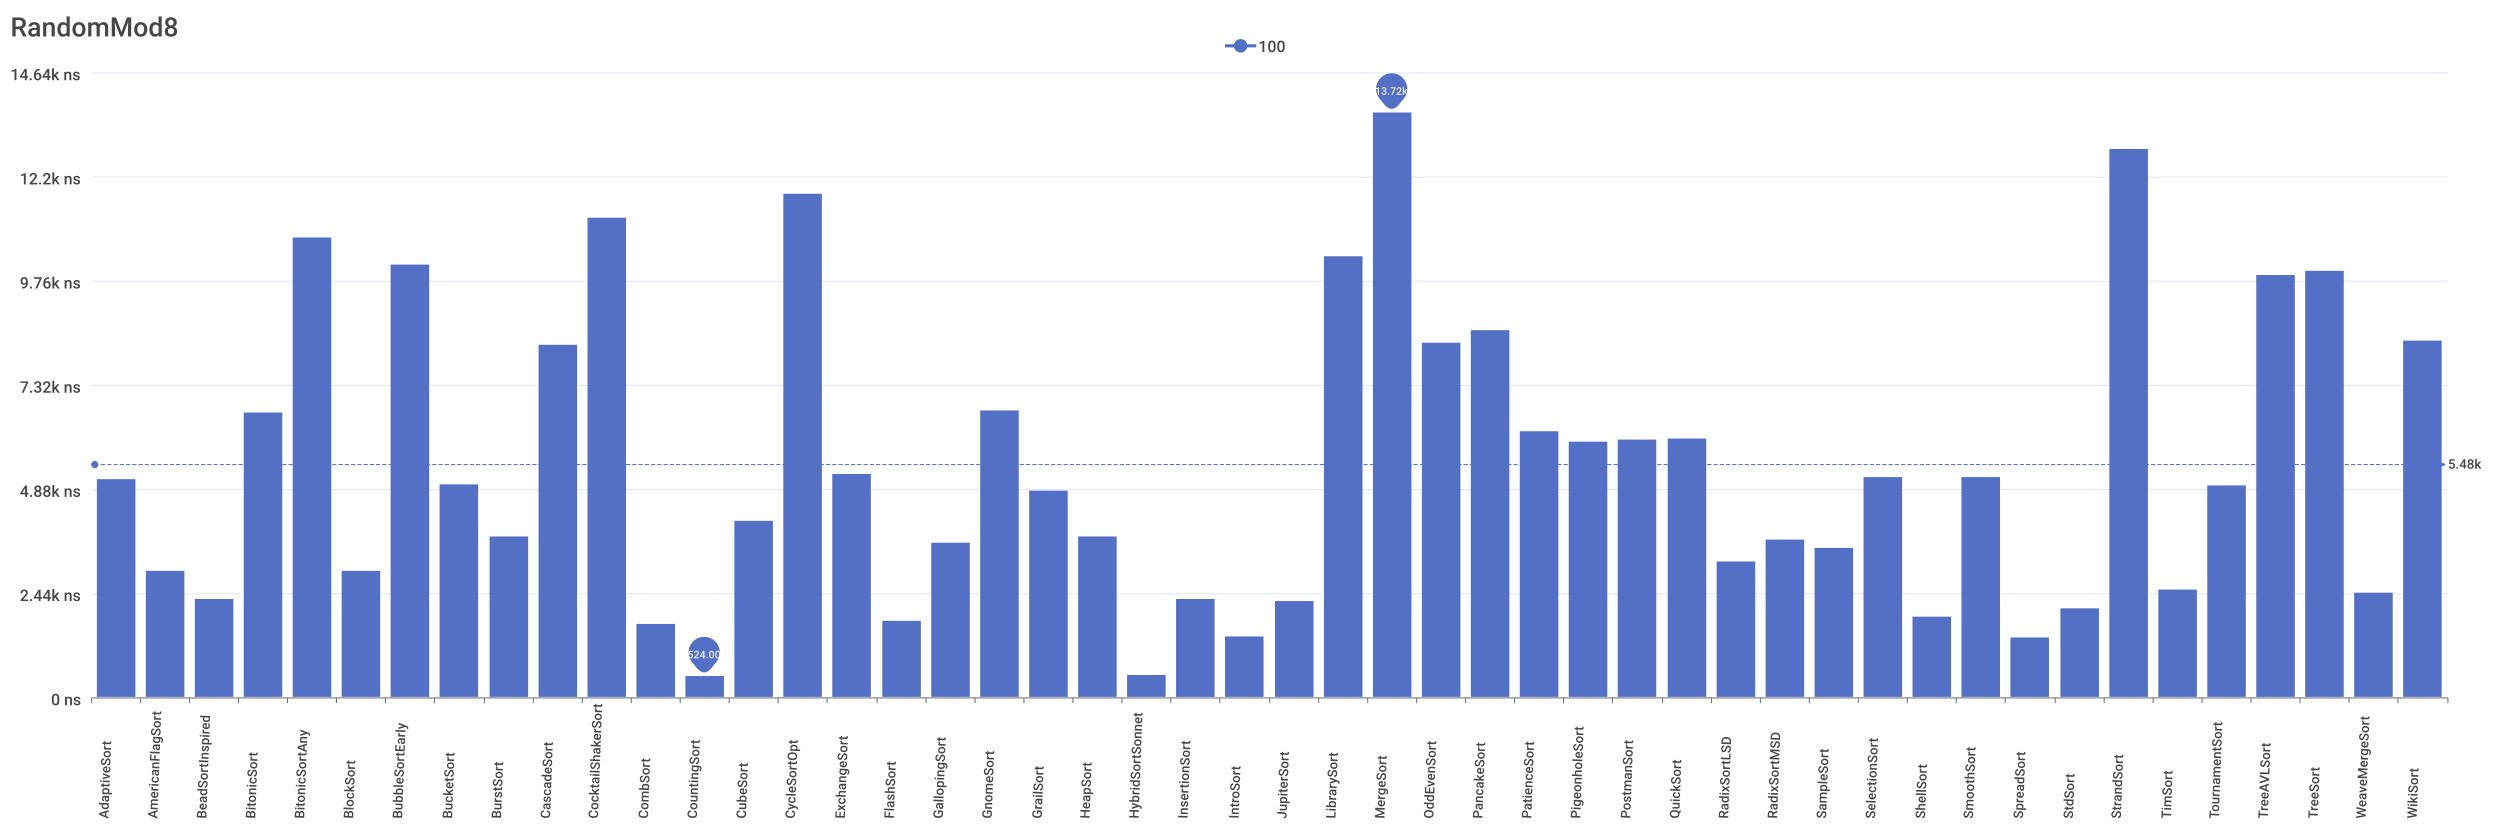
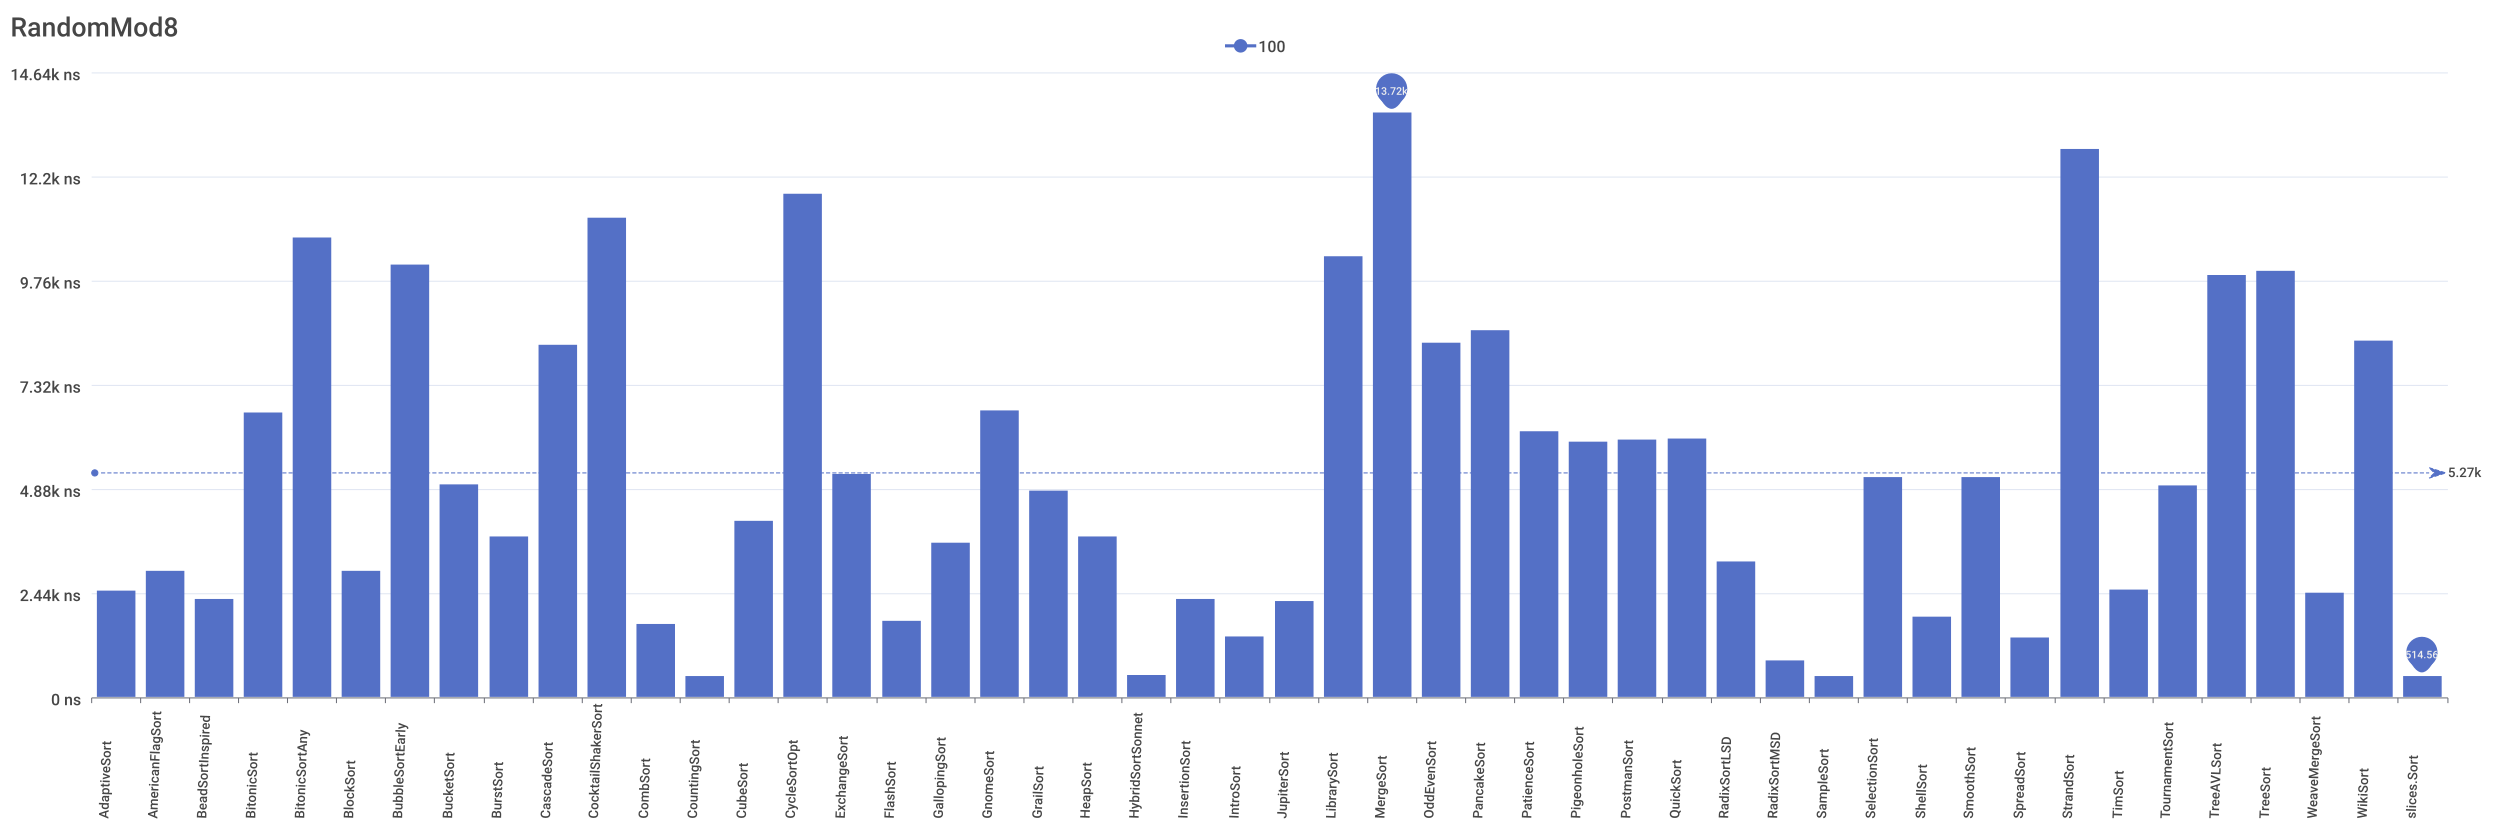
<svg xmlns="http://www.w3.org/2000/svg" width="2400" height="800">\n<path d="M 0 0 L 2400 0 L 2400 800 L 0 800 L 0 0" style="stroke-width:0;stroke:none;fill:rgba(255,255,255,1.0)" />
  <path d="M 1176 44 L 1206 44" style="stroke-width:3;stroke:rgba(84,112,198,1.0);fill:rgba(84,112,198,1.0)" />
  <circle cx="1191" cy="44" r="5" style="stroke-width:3;stroke:rgba(84,112,198,1.0);fill:rgba(84,112,198,1.0)" />
  <path d="" style="stroke-width:3;stroke:rgba(84,112,198,1.0);fill:rgba(84,112,198,1.0)" />
  <text x="1208" y="50" style="stroke-width:0;stroke:none;fill:rgba(70,70,70,1.0);font-size:15.3px;font-family:'Roboto Medium',sans-serif">100</text>
  <text x="10" y="35" style="stroke-width:0;stroke:none;fill:rgba(70,70,70,1.0);font-size:25.6px;font-family:'Roboto Medium',sans-serif">RandomMod8</text>
  <text x="10" y="77" style="stroke-width:0;stroke:none;fill:rgba(70,70,70,1.0);font-size:15.3px;font-family:'Roboto Medium',sans-serif">14.64k ns</text>
  <text x="19" y="177" style="stroke-width:0;stroke:none;fill:rgba(70,70,70,1.0);font-size:15.3px;font-family:'Roboto Medium',sans-serif">12.2k ns</text>
  <text x="19" y="277" style="stroke-width:0;stroke:none;fill:rgba(70,70,70,1.0);font-size:15.3px;font-family:'Roboto Medium',sans-serif">9.76k ns</text>
  <text x="19" y="377" style="stroke-width:0;stroke:none;fill:rgba(70,70,70,1.0);font-size:15.3px;font-family:'Roboto Medium',sans-serif">7.32k ns</text>
  <text x="19" y="477" style="stroke-width:0;stroke:none;fill:rgba(70,70,70,1.0);font-size:15.3px;font-family:'Roboto Medium',sans-serif">4.88k ns</text>
  <text x="19" y="577" style="stroke-width:0;stroke:none;fill:rgba(70,70,70,1.0);font-size:15.3px;font-family:'Roboto Medium',sans-serif">2.44k ns</text>
  <text x="49" y="677" style="stroke-width:0;stroke:none;fill:rgba(70,70,70,1.0);font-size:15.3px;font-family:'Roboto Medium',sans-serif">0 ns</text>
  <path d="M 88 70 L 2350 70" style="stroke-width:1;stroke:rgba(224,230,242,1.0);fill:none" />
  <path d="M 88 170 L 2350 170" style="stroke-width:1;stroke:rgba(224,230,242,1.0);fill:none" />
  <path d="M 88 270 L 2350 270" style="stroke-width:1;stroke:rgba(224,230,242,1.0);fill:none" />
  <path d="M 88 370 L 2350 370" style="stroke-width:1;stroke:rgba(224,230,242,1.0);fill:none" />
  <path d="M 88 470 L 2350 470" style="stroke-width:1;stroke:rgba(224,230,242,1.0);fill:none" />
  <path d="M 88 570 L 2350 570" style="stroke-width:1;stroke:rgba(224,230,242,1.0);fill:none" />
  <path d="M 88 675 L 88 670" style="stroke-width:1;stroke:rgba(110,112,121,1.0);fill:none" />
  <path d="M 135 675 L 135 670" style="stroke-width:1;stroke:rgba(110,112,121,1.0);fill:none" />
  <path d="M 182 675 L 182 670" style="stroke-width:1;stroke:rgba(110,112,121,1.0);fill:none" />
  <path d="M 229 675 L 229 670" style="stroke-width:1;stroke:rgba(110,112,121,1.0);fill:none" />
  <path d="M 276 675 L 276 670" style="stroke-width:1;stroke:rgba(110,112,121,1.0);fill:none" />
  <path d="M 323 675 L 323 670" style="stroke-width:1;stroke:rgba(110,112,121,1.0);fill:none" />
  <path d="M 370 675 L 370 670" style="stroke-width:1;stroke:rgba(110,112,121,1.0);fill:none" />
  <path d="M 417 675 L 417 670" style="stroke-width:1;stroke:rgba(110,112,121,1.0);fill:none" />
  <path d="M 465 675 L 465 670" style="stroke-width:1;stroke:rgba(110,112,121,1.0);fill:none" />
  <path d="M 512 675 L 512 670" style="stroke-width:1;stroke:rgba(110,112,121,1.0);fill:none" />
  <path d="M 559 675 L 559 670" style="stroke-width:1;stroke:rgba(110,112,121,1.0);fill:none" />
  <path d="M 606 675 L 606 670" style="stroke-width:1;stroke:rgba(110,112,121,1.0);fill:none" />
  <path d="M 653 675 L 653 670" style="stroke-width:1;stroke:rgba(110,112,121,1.0);fill:none" />
  <path d="M 700 675 L 700 670" style="stroke-width:1;stroke:rgba(110,112,121,1.0);fill:none" />
  <path d="M 747 675 L 747 670" style="stroke-width:1;stroke:rgba(110,112,121,1.0);fill:none" />
  <path d="M 794 675 L 794 670" style="stroke-width:1;stroke:rgba(110,112,121,1.0);fill:none" />
  <path d="M 842 675 L 842 670" style="stroke-width:1;stroke:rgba(110,112,121,1.0);fill:none" />
  <path d="M 889 675 L 889 670" style="stroke-width:1;stroke:rgba(110,112,121,1.0);fill:none" />
  <path d="M 936 675 L 936 670" style="stroke-width:1;stroke:rgba(110,112,121,1.0);fill:none" />
  <path d="M 983 675 L 983 670" style="stroke-width:1;stroke:rgba(110,112,121,1.0);fill:none" />
  <path d="M 1030 675 L 1030 670" style="stroke-width:1;stroke:rgba(110,112,121,1.0);fill:none" />
  <path d="M 1077 675 L 1077 670" style="stroke-width:1;stroke:rgba(110,112,121,1.0);fill:none" />
  <path d="M 1124 675 L 1124 670" style="stroke-width:1;stroke:rgba(110,112,121,1.0);fill:none" />
  <path d="M 1171 675 L 1171 670" style="stroke-width:1;stroke:rgba(110,112,121,1.0);fill:none" />
  <path d="M 1219 675 L 1219 670" style="stroke-width:1;stroke:rgba(110,112,121,1.0);fill:none" />
  <path d="M 1266 675 L 1266 670" style="stroke-width:1;stroke:rgba(110,112,121,1.0);fill:none" />
  <path d="M 1313 675 L 1313 670" style="stroke-width:1;stroke:rgba(110,112,121,1.0);fill:none" />
  <path d="M 1360 675 L 1360 670" style="stroke-width:1;stroke:rgba(110,112,121,1.0);fill:none" />
  <path d="M 1407 675 L 1407 670" style="stroke-width:1;stroke:rgba(110,112,121,1.0);fill:none" />
  <path d="M 1454 675 L 1454 670" style="stroke-width:1;stroke:rgba(110,112,121,1.0);fill:none" />
  <path d="M 1501 675 L 1501 670" style="stroke-width:1;stroke:rgba(110,112,121,1.0);fill:none" />
  <path d="M 1548 675 L 1548 670" style="stroke-width:1;stroke:rgba(110,112,121,1.0);fill:none" />
  <path d="M 1596 675 L 1596 670" style="stroke-width:1;stroke:rgba(110,112,121,1.0);fill:none" />
  <path d="M 1643 675 L 1643 670" style="stroke-width:1;stroke:rgba(110,112,121,1.0);fill:none" />
  <path d="M 1690 675 L 1690 670" style="stroke-width:1;stroke:rgba(110,112,121,1.0);fill:none" />
  <path d="M 1737 675 L 1737 670" style="stroke-width:1;stroke:rgba(110,112,121,1.0);fill:none" />
  <path d="M 1784 675 L 1784 670" style="stroke-width:1;stroke:rgba(110,112,121,1.0);fill:none" />
  <path d="M 1831 675 L 1831 670" style="stroke-width:1;stroke:rgba(110,112,121,1.0);fill:none" />
  <path d="M 1878 675 L 1878 670" style="stroke-width:1;stroke:rgba(110,112,121,1.0);fill:none" />
  <path d="M 1925 675 L 1925 670" style="stroke-width:1;stroke:rgba(110,112,121,1.0);fill:none" />
  <path d="M 1973 675 L 1973 670" style="stroke-width:1;stroke:rgba(110,112,121,1.0);fill:none" />
  <path d="M 2020 675 L 2020 670" style="stroke-width:1;stroke:rgba(110,112,121,1.0);fill:none" />
  <path d="M 2067 675 L 2067 670" style="stroke-width:1;stroke:rgba(110,112,121,1.0);fill:none" />
  <path d="M 2114 675 L 2114 670" style="stroke-width:1;stroke:rgba(110,112,121,1.0);fill:none" />
  <path d="M 2161 675 L 2161 670" style="stroke-width:1;stroke:rgba(110,112,121,1.0);fill:none" />
  <path d="M 2208 675 L 2208 670" style="stroke-width:1;stroke:rgba(110,112,121,1.0);fill:none" />
  <path d="M 2255 675 L 2255 670" style="stroke-width:1;stroke:rgba(110,112,121,1.0);fill:none" />
  <path d="M 2302 675 L 2302 670" style="stroke-width:1;stroke:rgba(110,112,121,1.0);fill:none" />
  <path d="M 2350 675 L 2350 670" style="stroke-width:1;stroke:rgba(110,112,121,1.0);fill:none" />
  <path d="M 88 670 L 2350 670" style="stroke-width:1;stroke:rgba(110,112,121,1.0);fill:none" />
  <text x="104" y="786" style="stroke-width:0;stroke:none;fill:rgba(70,70,70,1.0);font-size:12.8px;font-family:'Roboto Medium',sans-serif" transform="rotate(272.15,104,786)">AdaptiveSort</text>
  <text x="151" y="786" style="stroke-width:0;stroke:none;fill:rgba(70,70,70,1.0);font-size:12.8px;font-family:'Roboto Medium',sans-serif" transform="rotate(272.15,151,786)">AmericanFlagSort</text>
  <text x="198" y="786" style="stroke-width:0;stroke:none;fill:rgba(70,70,70,1.0);font-size:12.8px;font-family:'Roboto Medium',sans-serif" transform="rotate(272.15,198,786)">BeadSortInspired</text>
  <text x="245" y="786" style="stroke-width:0;stroke:none;fill:rgba(70,70,70,1.0);font-size:12.8px;font-family:'Roboto Medium',sans-serif" transform="rotate(272.15,245,786)">BitonicSort</text>
  <text x="292" y="786" style="stroke-width:0;stroke:none;fill:rgba(70,70,70,1.0);font-size:12.8px;font-family:'Roboto Medium',sans-serif" transform="rotate(272.15,292,786)">BitonicSortAny</text>
  <text x="339" y="786" style="stroke-width:0;stroke:none;fill:rgba(70,70,70,1.0);font-size:12.8px;font-family:'Roboto Medium',sans-serif" transform="rotate(272.15,339,786)">BlockSort</text>
  <text x="386" y="786" style="stroke-width:0;stroke:none;fill:rgba(70,70,70,1.0);font-size:12.8px;font-family:'Roboto Medium',sans-serif" transform="rotate(272.15,386,786)">BubbleSortEarly</text>
  <text x="434" y="786" style="stroke-width:0;stroke:none;fill:rgba(70,70,70,1.0);font-size:12.8px;font-family:'Roboto Medium',sans-serif" transform="rotate(272.15,434,786)">BucketSort</text>
  <text x="481" y="786" style="stroke-width:0;stroke:none;fill:rgba(70,70,70,1.0);font-size:12.8px;font-family:'Roboto Medium',sans-serif" transform="rotate(272.15,481,786)">BurstSort</text>
  <text x="528" y="786" style="stroke-width:0;stroke:none;fill:rgba(70,70,70,1.0);font-size:12.8px;font-family:'Roboto Medium',sans-serif" transform="rotate(272.15,528,786)">CascadeSort</text>
  <text x="574" y="786" style="stroke-width:0;stroke:none;fill:rgba(70,70,70,1.0);font-size:12.8px;font-family:'Roboto Medium',sans-serif" transform="rotate(272.15,574,786)">CocktailShakerSort</text>
  <text x="622" y="786" style="stroke-width:0;stroke:none;fill:rgba(70,70,70,1.0);font-size:12.8px;font-family:'Roboto Medium',sans-serif" transform="rotate(272.15,622,786)">CombSort</text>
  <text x="669" y="786" style="stroke-width:0;stroke:none;fill:rgba(70,70,70,1.0);font-size:12.8px;font-family:'Roboto Medium',sans-serif" transform="rotate(272.15,669,786)">CountingSort</text>
  <text x="716" y="786" style="stroke-width:0;stroke:none;fill:rgba(70,70,70,1.0);font-size:12.8px;font-family:'Roboto Medium',sans-serif" transform="rotate(272.15,716,786)">CubeSort</text>
  <text x="763" y="786" style="stroke-width:0;stroke:none;fill:rgba(70,70,70,1.0);font-size:12.8px;font-family:'Roboto Medium',sans-serif" transform="rotate(272.15,763,786)">CycleSortOpt</text>
  <text x="811" y="786" style="stroke-width:0;stroke:none;fill:rgba(70,70,70,1.0);font-size:12.8px;font-family:'Roboto Medium',sans-serif" transform="rotate(272.15,811,786)">ExchangeSort</text>
  <text x="858" y="786" style="stroke-width:0;stroke:none;fill:rgba(70,70,70,1.0);font-size:12.8px;font-family:'Roboto Medium',sans-serif" transform="rotate(272.15,858,786)">FlashSort</text>
  <text x="905" y="786" style="stroke-width:0;stroke:none;fill:rgba(70,70,70,1.0);font-size:12.8px;font-family:'Roboto Medium',sans-serif" transform="rotate(272.15,905,786)">GallopingSort</text>
  <text x="952" y="786" style="stroke-width:0;stroke:none;fill:rgba(70,70,70,1.0);font-size:12.8px;font-family:'Roboto Medium',sans-serif" transform="rotate(272.15,952,786)">GnomeSort</text>
  <text x="1000" y="786" style="stroke-width:0;stroke:none;fill:rgba(70,70,70,1.0);font-size:12.8px;font-family:'Roboto Medium',sans-serif" transform="rotate(272.15,1000,786)">GrailSort</text>
  <text x="1046" y="786" style="stroke-width:0;stroke:none;fill:rgba(70,70,70,1.0);font-size:12.8px;font-family:'Roboto Medium',sans-serif" transform="rotate(272.15,1046,786)">HeapSort</text>
  <text x="1093" y="786" style="stroke-width:0;stroke:none;fill:rgba(70,70,70,1.0);font-size:12.8px;font-family:'Roboto Medium',sans-serif" transform="rotate(272.15,1093,786)">HybridSortSonnet</text>
  <text x="1140" y="786" style="stroke-width:0;stroke:none;fill:rgba(70,70,70,1.0);font-size:12.8px;font-family:'Roboto Medium',sans-serif" transform="rotate(272.15,1140,786)">InsertionSort</text>
  <text x="1189" y="786" style="stroke-width:0;stroke:none;fill:rgba(70,70,70,1.0);font-size:12.8px;font-family:'Roboto Medium',sans-serif" transform="rotate(272.15,1189,786)">IntroSort</text>
  <text x="1235" y="786" style="stroke-width:0;stroke:none;fill:rgba(70,70,70,1.0);font-size:12.8px;font-family:'Roboto Medium',sans-serif" transform="rotate(272.15,1235,786)">JupiterSort</text>
  <text x="1282" y="786" style="stroke-width:0;stroke:none;fill:rgba(70,70,70,1.0);font-size:12.8px;font-family:'Roboto Medium',sans-serif" transform="rotate(272.15,1282,786)">LibrarySort</text>
  <text x="1329" y="786" style="stroke-width:0;stroke:none;fill:rgba(70,70,70,1.0);font-size:12.8px;font-family:'Roboto Medium',sans-serif" transform="rotate(272.15,1329,786)">MergeSort</text>
  <text x="1376" y="786" style="stroke-width:0;stroke:none;fill:rgba(70,70,70,1.0);font-size:12.8px;font-family:'Roboto Medium',sans-serif" transform="rotate(272.15,1376,786)">OddEvenSort</text>
  <text x="1423" y="786" style="stroke-width:0;stroke:none;fill:rgba(70,70,70,1.0);font-size:12.8px;font-family:'Roboto Medium',sans-serif" transform="rotate(272.15,1423,786)">PancakeSort</text>
  <text x="1470" y="786" style="stroke-width:0;stroke:none;fill:rgba(70,70,70,1.0);font-size:12.8px;font-family:'Roboto Medium',sans-serif" transform="rotate(272.15,1470,786)">PatienceSort</text>
  <text x="1517" y="786" style="stroke-width:0;stroke:none;fill:rgba(70,70,70,1.0);font-size:12.8px;font-family:'Roboto Medium',sans-serif" transform="rotate(272.15,1517,786)">PigeonholeSort</text>
  <text x="1565" y="786" style="stroke-width:0;stroke:none;fill:rgba(70,70,70,1.0);font-size:12.8px;font-family:'Roboto Medium',sans-serif" transform="rotate(272.15,1565,786)">PostmanSort</text>
  <text x="1612" y="786" style="stroke-width:0;stroke:none;fill:rgba(70,70,70,1.0);font-size:12.8px;font-family:'Roboto Medium',sans-serif" transform="rotate(272.15,1612,786)">QuickSort</text>
  <text x="1659" y="786" style="stroke-width:0;stroke:none;fill:rgba(70,70,70,1.0);font-size:12.8px;font-family:'Roboto Medium',sans-serif" transform="rotate(272.15,1659,786)">RadixSortLSD</text>
  <text x="1706" y="786" style="stroke-width:0;stroke:none;fill:rgba(70,70,70,1.0);font-size:12.8px;font-family:'Roboto Medium',sans-serif" transform="rotate(272.15,1706,786)">RadixSortMSD</text>
  <text x="1753" y="786" style="stroke-width:0;stroke:none;fill:rgba(70,70,70,1.0);font-size:12.8px;font-family:'Roboto Medium',sans-serif" transform="rotate(272.15,1753,786)">SampleSort</text>
  <text x="1800" y="786" style="stroke-width:0;stroke:none;fill:rgba(70,70,70,1.0);font-size:12.8px;font-family:'Roboto Medium',sans-serif" transform="rotate(272.15,1800,786)">SelectionSort</text>
  <text x="1848" y="786" style="stroke-width:0;stroke:none;fill:rgba(70,70,70,1.0);font-size:12.8px;font-family:'Roboto Medium',sans-serif" transform="rotate(272.15,1848,786)">ShellSort</text>
  <text x="1894" y="786" style="stroke-width:0;stroke:none;fill:rgba(70,70,70,1.0);font-size:12.8px;font-family:'Roboto Medium',sans-serif" transform="rotate(272.15,1894,786)">SmoothSort</text>
  <text x="1942" y="786" style="stroke-width:0;stroke:none;fill:rgba(70,70,70,1.0);font-size:12.8px;font-family:'Roboto Medium',sans-serif" transform="rotate(272.15,1942,786)">SpreadSort</text>
-   <text x="1990" y="786" style="stroke-width:0;stroke:none;fill:rgba(70,70,70,1.0);font-size:12.8px;font-family:'Roboto Medium',sans-serif" transform="rotate(272.15,1990,786)">StdSort</text>
-   <text x="2036" y="786" style="stroke-width:0;stroke:none;fill:rgba(70,70,70,1.0);font-size:12.8px;font-family:'Roboto Medium',sans-serif" transform="rotate(272.15,2036,786)">StrandSort</text>
-   <text x="2084" y="786" style="stroke-width:0;stroke:none;fill:rgba(70,70,70,1.0);font-size:12.8px;font-family:'Roboto Medium',sans-serif" transform="rotate(272.15,2084,786)">TimSort</text>
-   <text x="2130" y="786" style="stroke-width:0;stroke:none;fill:rgba(70,70,70,1.0);font-size:12.8px;font-family:'Roboto Medium',sans-serif" transform="rotate(272.15,2130,786)">TournamentSort</text>
-   <text x="2177" y="786" style="stroke-width:0;stroke:none;fill:rgba(70,70,70,1.0);font-size:12.8px;font-family:'Roboto Medium',sans-serif" transform="rotate(272.15,2177,786)">TreeAVLSort</text>
-   <text x="2225" y="786" style="stroke-width:0;stroke:none;fill:rgba(70,70,70,1.0);font-size:12.8px;font-family:'Roboto Medium',sans-serif" transform="rotate(272.15,2225,786)">TreeSort</text>
-   <text x="2271" y="786" style="stroke-width:0;stroke:none;fill:rgba(70,70,70,1.0);font-size:12.8px;font-family:'Roboto Medium',sans-serif" transform="rotate(272.15,2271,786)">WeaveMergeSort</text>
-   <text x="2320" y="786" style="stroke-width:0;stroke:none;fill:rgba(70,70,70,1.0);font-size:12.8px;font-family:'Roboto Medium',sans-serif" transform="rotate(272.15,2320,786)">WikiSort</text>
-   <path d="M 93 460 L 130 460 L 130 669 L 93 669 L 93 460" style="stroke-width:0;stroke:none;fill:rgba(84,112,198,1.0)" />
+   <text x="1989" y="786" style="stroke-width:0;stroke:none;fill:rgba(70,70,70,1.0);font-size:12.8px;font-family:'Roboto Medium',sans-serif" transform="rotate(272.15,1989,786)">StrandSort</text>
+   <text x="2037" y="786" style="stroke-width:0;stroke:none;fill:rgba(70,70,70,1.0);font-size:12.8px;font-family:'Roboto Medium',sans-serif" transform="rotate(272.15,2037,786)">TimSort</text>
+   <text x="2083" y="786" style="stroke-width:0;stroke:none;fill:rgba(70,70,70,1.0);font-size:12.8px;font-family:'Roboto Medium',sans-serif" transform="rotate(272.15,2083,786)">TournamentSort</text>
+   <text x="2130" y="786" style="stroke-width:0;stroke:none;fill:rgba(70,70,70,1.0);font-size:12.8px;font-family:'Roboto Medium',sans-serif" transform="rotate(272.15,2130,786)">TreeAVLSort</text>
+   <text x="2178" y="786" style="stroke-width:0;stroke:none;fill:rgba(70,70,70,1.0);font-size:12.8px;font-family:'Roboto Medium',sans-serif" transform="rotate(272.15,2178,786)">TreeSort</text>
+   <text x="2224" y="786" style="stroke-width:0;stroke:none;fill:rgba(70,70,70,1.0);font-size:12.8px;font-family:'Roboto Medium',sans-serif" transform="rotate(272.15,2224,786)">WeaveMergeSort</text>
+   <text x="2272" y="786" style="stroke-width:0;stroke:none;fill:rgba(70,70,70,1.0);font-size:12.8px;font-family:'Roboto Medium',sans-serif" transform="rotate(272.15,2272,786)">WikiSort</text>
+   <text x="2319" y="786" style="stroke-width:0;stroke:none;fill:rgba(70,70,70,1.0);font-size:12.8px;font-family:'Roboto Medium',sans-serif" transform="rotate(272.15,2319,786)">slices.Sort</text>
+   <path d="M 93 567 L 130 567 L 130 669 L 93 669 L 93 567" style="stroke-width:0;stroke:none;fill:rgba(84,112,198,1.0)" />
  <path d="M 140 548 L 177 548 L 177 669 L 140 669 L 140 548" style="stroke-width:0;stroke:none;fill:rgba(84,112,198,1.0)" />
  <path d="M 187 575 L 224 575 L 224 669 L 187 669 L 187 575" style="stroke-width:0;stroke:none;fill:rgba(84,112,198,1.0)" />
  <path d="M 234 396 L 271 396 L 271 669 L 234 669 L 234 396" style="stroke-width:0;stroke:none;fill:rgba(84,112,198,1.0)" />
  <path d="M 281 228 L 318 228 L 318 669 L 281 669 L 281 228" style="stroke-width:0;stroke:none;fill:rgba(84,112,198,1.0)" />
  <path d="M 328 548 L 365 548 L 365 669 L 328 669 L 328 548" style="stroke-width:0;stroke:none;fill:rgba(84,112,198,1.0)" />
  <path d="M 375 254 L 412 254 L 412 669 L 375 669 L 375 254" style="stroke-width:0;stroke:none;fill:rgba(84,112,198,1.0)" />
  <path d="M 422 465 L 459 465 L 459 669 L 422 669 L 422 465" style="stroke-width:0;stroke:none;fill:rgba(84,112,198,1.0)" />
  <path d="M 470 515 L 507 515 L 507 669 L 470 669 L 470 515" style="stroke-width:0;stroke:none;fill:rgba(84,112,198,1.0)" />
  <path d="M 517 331 L 554 331 L 554 669 L 517 669 L 517 331" style="stroke-width:0;stroke:none;fill:rgba(84,112,198,1.0)" />
  <path d="M 564 209 L 601 209 L 601 669 L 564 669 L 564 209" style="stroke-width:0;stroke:none;fill:rgba(84,112,198,1.0)" />
  <path d="M 611 599 L 648 599 L 648 669 L 611 669 L 611 599" style="stroke-width:0;stroke:none;fill:rgba(84,112,198,1.0)" />
  <path d="M 658 649 L 695 649 L 695 669 L 658 669 L 658 649" style="stroke-width:0;stroke:none;fill:rgba(84,112,198,1.0)" />
  <path d="M 705 500 L 742 500 L 742 669 L 705 669 L 705 500" style="stroke-width:0;stroke:none;fill:rgba(84,112,198,1.0)" />
  <path d="M 752 186 L 789 186 L 789 669 L 752 669 L 752 186" style="stroke-width:0;stroke:none;fill:rgba(84,112,198,1.0)" />
  <path d="M 799 455 L 836 455 L 836 669 L 799 669 L 799 455" style="stroke-width:0;stroke:none;fill:rgba(84,112,198,1.0)" />
  <path d="M 847 596 L 884 596 L 884 669 L 847 669 L 847 596" style="stroke-width:0;stroke:none;fill:rgba(84,112,198,1.0)" />
  <path d="M 894 521 L 931 521 L 931 669 L 894 669 L 894 521" style="stroke-width:0;stroke:none;fill:rgba(84,112,198,1.0)" />
  <path d="M 941 394 L 978 394 L 978 669 L 941 669 L 941 394" style="stroke-width:0;stroke:none;fill:rgba(84,112,198,1.0)" />
  <path d="M 988 471 L 1025 471 L 1025 669 L 988 669 L 988 471" style="stroke-width:0;stroke:none;fill:rgba(84,112,198,1.0)" />
  <path d="M 1035 515 L 1072 515 L 1072 669 L 1035 669 L 1035 515" style="stroke-width:0;stroke:none;fill:rgba(84,112,198,1.0)" />
  <path d="M 1082 648 L 1119 648 L 1119 669 L 1082 669 L 1082 648" style="stroke-width:0;stroke:none;fill:rgba(84,112,198,1.0)" />
  <path d="M 1129 575 L 1166 575 L 1166 669 L 1129 669 L 1129 575" style="stroke-width:0;stroke:none;fill:rgba(84,112,198,1.0)" />
  <path d="M 1176 611 L 1213 611 L 1213 669 L 1176 669 L 1176 611" style="stroke-width:0;stroke:none;fill:rgba(84,112,198,1.0)" />
  <path d="M 1224 577 L 1261 577 L 1261 669 L 1224 669 L 1224 577" style="stroke-width:0;stroke:none;fill:rgba(84,112,198,1.0)" />
  <path d="M 1271 246 L 1308 246 L 1308 669 L 1271 669 L 1271 246" style="stroke-width:0;stroke:none;fill:rgba(84,112,198,1.0)" />
  <path d="M 1318 108 L 1355 108 L 1355 669 L 1318 669 L 1318 108" style="stroke-width:0;stroke:none;fill:rgba(84,112,198,1.0)" />
  <path d="M 1365 329 L 1402 329 L 1402 669 L 1365 669 L 1365 329" style="stroke-width:0;stroke:none;fill:rgba(84,112,198,1.0)" />
  <path d="M 1412 317 L 1449 317 L 1449 669 L 1412 669 L 1412 317" style="stroke-width:0;stroke:none;fill:rgba(84,112,198,1.0)" />
  <path d="M 1459 414 L 1496 414 L 1496 669 L 1459 669 L 1459 414" style="stroke-width:0;stroke:none;fill:rgba(84,112,198,1.0)" />
  <path d="M 1506 424 L 1543 424 L 1543 669 L 1506 669 L 1506 424" style="stroke-width:0;stroke:none;fill:rgba(84,112,198,1.0)" />
  <path d="M 1553 422 L 1590 422 L 1590 669 L 1553 669 L 1553 422" style="stroke-width:0;stroke:none;fill:rgba(84,112,198,1.0)" />
  <path d="M 1601 421 L 1638 421 L 1638 669 L 1601 669 L 1601 421" style="stroke-width:0;stroke:none;fill:rgba(84,112,198,1.0)" />
  <path d="M 1648 539 L 1685 539 L 1685 669 L 1648 669 L 1648 539" style="stroke-width:0;stroke:none;fill:rgba(84,112,198,1.0)" />
-   <path d="M 1695 518 L 1732 518 L 1732 669 L 1695 669 L 1695 518" style="stroke-width:0;stroke:none;fill:rgba(84,112,198,1.0)" />
-   <path d="M 1742 526 L 1779 526 L 1779 669 L 1742 669 L 1742 526" style="stroke-width:0;stroke:none;fill:rgba(84,112,198,1.0)" />
+   <path d="M 1695 634 L 1732 634 L 1732 669 L 1695 669 L 1695 634" style="stroke-width:0;stroke:none;fill:rgba(84,112,198,1.0)" />
+   <path d="M 1742 649 L 1779 649 L 1779 669 L 1742 669 L 1742 649" style="stroke-width:0;stroke:none;fill:rgba(84,112,198,1.0)" />
  <path d="M 1789 458 L 1826 458 L 1826 669 L 1789 669 L 1789 458" style="stroke-width:0;stroke:none;fill:rgba(84,112,198,1.0)" />
  <path d="M 1836 592 L 1873 592 L 1873 669 L 1836 669 L 1836 592" style="stroke-width:0;stroke:none;fill:rgba(84,112,198,1.0)" />
  <path d="M 1883 458 L 1920 458 L 1920 669 L 1883 669 L 1883 458" style="stroke-width:0;stroke:none;fill:rgba(84,112,198,1.0)" />
  <path d="M 1930 612 L 1967 612 L 1967 669 L 1930 669 L 1930 612" style="stroke-width:0;stroke:none;fill:rgba(84,112,198,1.0)" />
-   <path d="M 1978 584 L 2015 584 L 2015 669 L 1978 669 L 1978 584" style="stroke-width:0;stroke:none;fill:rgba(84,112,198,1.0)" />
-   <path d="M 2025 143 L 2062 143 L 2062 669 L 2025 669 L 2025 143" style="stroke-width:0;stroke:none;fill:rgba(84,112,198,1.0)" />
-   <path d="M 2072 566 L 2109 566 L 2109 669 L 2072 669 L 2072 566" style="stroke-width:0;stroke:none;fill:rgba(84,112,198,1.0)" />
-   <path d="M 2119 466 L 2156 466 L 2156 669 L 2119 669 L 2119 466" style="stroke-width:0;stroke:none;fill:rgba(84,112,198,1.0)" />
-   <path d="M 2166 264 L 2203 264 L 2203 669 L 2166 669 L 2166 264" style="stroke-width:0;stroke:none;fill:rgba(84,112,198,1.0)" />
-   <path d="M 2213 260 L 2250 260 L 2250 669 L 2213 669 L 2213 260" style="stroke-width:0;stroke:none;fill:rgba(84,112,198,1.0)" />
-   <path d="M 2260 569 L 2297 569 L 2297 669 L 2260 669 L 2260 569" style="stroke-width:0;stroke:none;fill:rgba(84,112,198,1.0)" />
-   <path d="M 2307 327 L 2344 327 L 2344 669 L 2307 669 L 2307 327" style="stroke-width:0;stroke:none;fill:rgba(84,112,198,1.0)" />
+   <path d="M 1978 143 L 2015 143 L 2015 669 L 1978 669 L 1978 143" style="stroke-width:0;stroke:none;fill:rgba(84,112,198,1.0)" />
+   <path d="M 2025 566 L 2062 566 L 2062 669 L 2025 669 L 2025 566" style="stroke-width:0;stroke:none;fill:rgba(84,112,198,1.0)" />
+   <path d="M 2072 466 L 2109 466 L 2109 669 L 2072 669 L 2072 466" style="stroke-width:0;stroke:none;fill:rgba(84,112,198,1.0)" />
+   <path d="M 2119 264 L 2156 264 L 2156 669 L 2119 669 L 2119 264" style="stroke-width:0;stroke:none;fill:rgba(84,112,198,1.0)" />
+   <path d="M 2166 260 L 2203 260 L 2203 669 L 2166 669 L 2166 260" style="stroke-width:0;stroke:none;fill:rgba(84,112,198,1.0)" />
+   <path d="M 2213 569 L 2250 569 L 2250 669 L 2213 669 L 2213 569" style="stroke-width:0;stroke:none;fill:rgba(84,112,198,1.0)" />
+   <path d="M 2260 327 L 2297 327 L 2297 669 L 2260 669 L 2260 327" style="stroke-width:0;stroke:none;fill:rgba(84,112,198,1.0)" />
+   <path d="M 2307 649 L 2344 649 L 2344 669 L 2307 669 L 2307 649" style="stroke-width:0;stroke:none;fill:rgba(84,112,198,1.0)" />
  <path d="M 1333 100 A 15 15 330.00 1 1 1339 100 L 1336 86 Z" style="stroke-width:0;stroke:none;fill:rgba(84,112,198,1.0)" />
  <path d="M 1321 86 Q1336,123 1351,86 Z" style="stroke-width:0;stroke:none;fill:rgba(84,112,198,1.0)" />
  <text x="1320" y="91" style="stroke-width:0;stroke:none;fill:rgba(238,238,238,1.0);font-size:10.2px;font-family:'Roboto Medium',sans-serif">13.72k</text>
-   <path d="M 673 641 A 15 15 330.00 1 1 679 641 L 676 627 Z" style="stroke-width:0;stroke:none;fill:rgba(84,112,198,1.0)" />
-   <path d="M 661 627 Q676,664 691,627 Z" style="stroke-width:0;stroke:none;fill:rgba(84,112,198,1.0)" />
-   <text x="660" y="632" style="stroke-width:0;stroke:none;fill:rgba(238,238,238,1.0);font-size:10.2px;font-family:'Roboto Medium',sans-serif">524.00</text>
-   <circle cx="91" cy="446" r="3" style="stroke-width:1;stroke:rgba(84,112,198,1.0);fill:rgba(84,112,198,1.0)" />
+   <path d="M 2322 641 A 15 15 330.00 1 1 2328 641 L 2325 627 Z" style="stroke-width:0;stroke:none;fill:rgba(84,112,198,1.0)" />
+   <path d="M 2310 627 Q2325,664 2340,627 Z" style="stroke-width:0;stroke:none;fill:rgba(84,112,198,1.0)" />
+   <text x="2309" y="632" style="stroke-width:0;stroke:none;fill:rgba(238,238,238,1.0);font-size:10.2px;font-family:'Roboto Medium',sans-serif">514.56</text>
+   <circle cx="91" cy="454" r="3" style="stroke-width:1;stroke:rgba(84,112,198,1.0);fill:rgba(84,112,198,1.0)" />
  <path stroke-dasharray="4.0, 2.0" d="" style="stroke-width:1;stroke:rgba(84,112,198,1.0);fill:rgba(84,112,198,1.0)" />
-   <path stroke-dasharray="4.0, 2.0" d="M 97 446 L 2332 446" style="stroke-width:1;stroke:rgba(84,112,198,1.0);fill:rgba(84,112,198,1.0)" />
-   <path stroke-dasharray="4.0, 2.0" d="M 2332 441 L 2348 446 L 2332 451 L 2337 446 L 2332 441" style="stroke-width:1;stroke:rgba(84,112,198,1.0);fill:rgba(84,112,198,1.0)" />
-   <text x="2350" y="450" style="stroke-width:0;stroke:none;fill:rgba(70,70,70,1.0);font-size:12.8px;font-family:'Roboto Medium',sans-serif">5.48k</text>
+   <path stroke-dasharray="4.0, 2.0" d="M 97 454 L 2332 454" style="stroke-width:1;stroke:rgba(84,112,198,1.0);fill:rgba(84,112,198,1.0)" />
+   <path stroke-dasharray="4.0, 2.0" d="M 2332 449 L 2348 454 L 2332 459 L 2337 454 L 2332 449" style="stroke-width:1;stroke:rgba(84,112,198,1.0);fill:rgba(84,112,198,1.0)" />
+   <text x="2350" y="458" style="stroke-width:0;stroke:none;fill:rgba(70,70,70,1.0);font-size:12.8px;font-family:'Roboto Medium',sans-serif">5.27k</text>
</svg>
